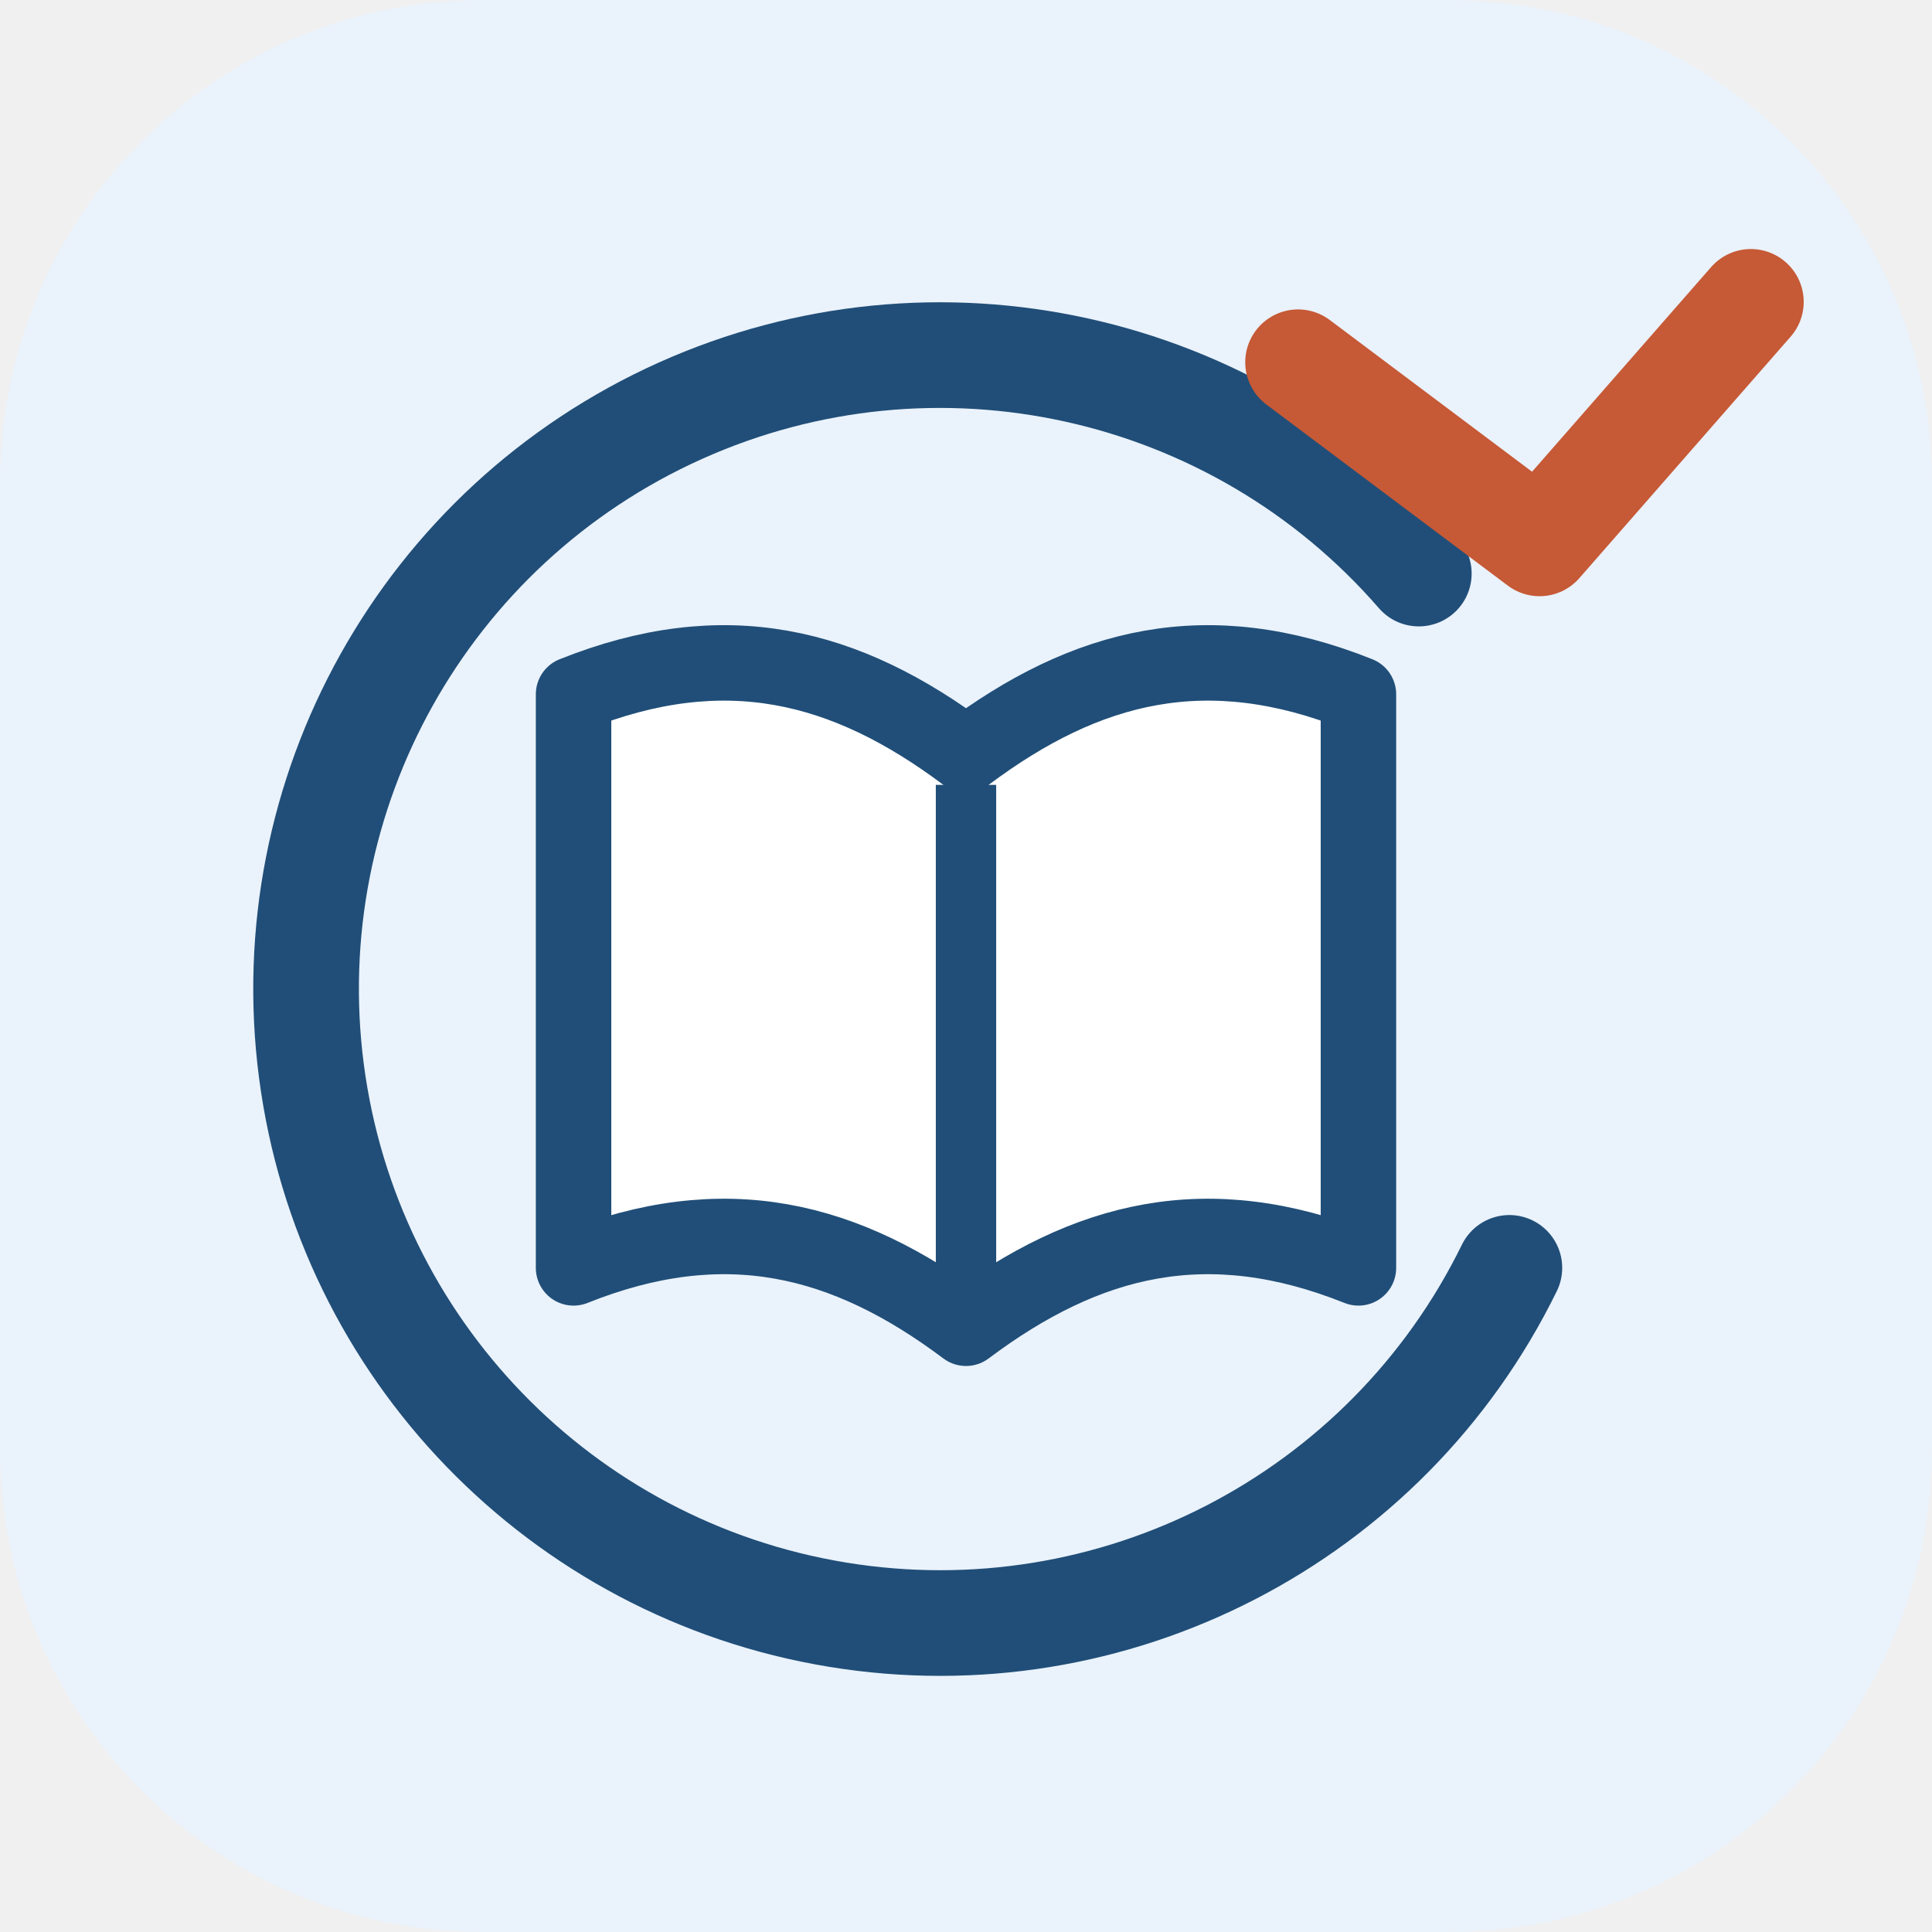
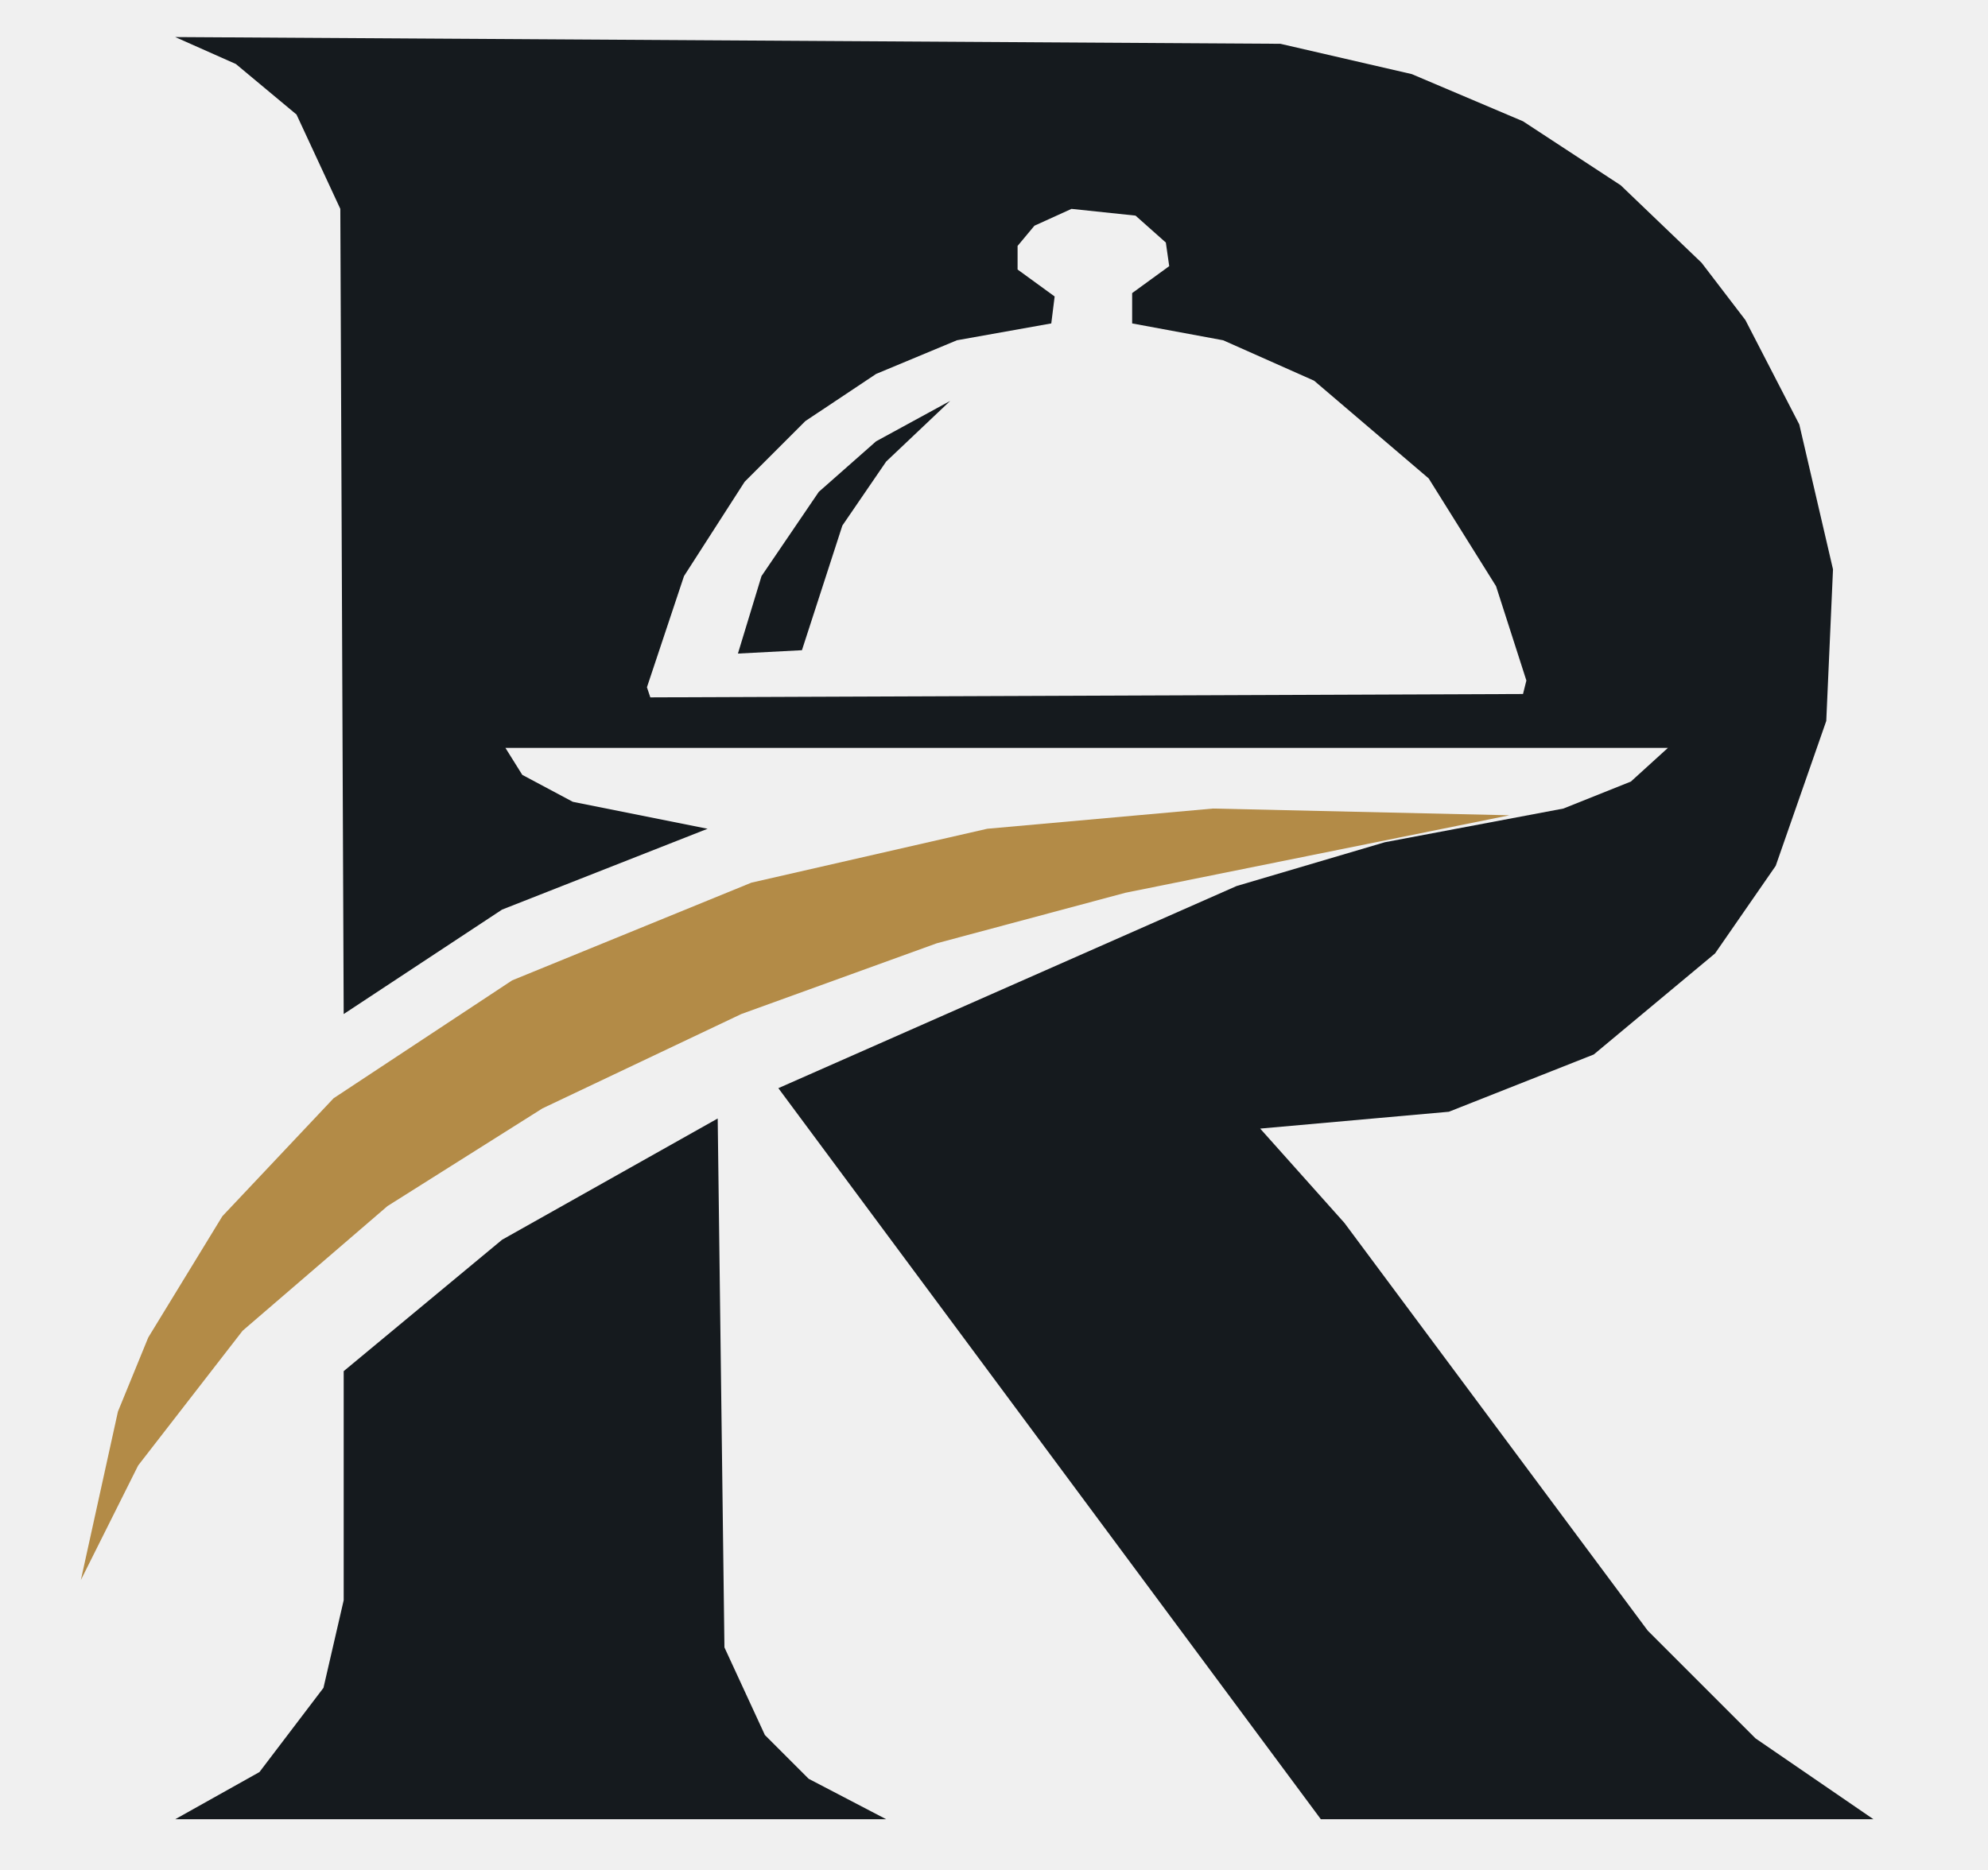
- <svg xmlns="http://www.w3.org/2000/svg" viewBox="0 0 64 64" fill="none">
-   <rect width="64" height="64" rx="16" fill="#eaf2fb" />
-   <path d="M47 19a21 21 0 1 0 3 23" stroke="#204e78" stroke-width="3.5" stroke-linecap="round" />
-   <path d="M19 23c5-2 9-1 13 2 4-3 8-4 13-2v19c-5-2-9-1-13 2-4-3-8-4-13-2V23Z" fill="#fff" stroke="#204e78" stroke-width="2.5" stroke-linejoin="round" />
-   <path d="M32 26v17" stroke="#204e78" stroke-width="2" />
-   <path d="m43 12 8 6 7-8" stroke="#c65936" stroke-width="3.5" stroke-linecap="round" stroke-linejoin="round" />
+ <svg xmlns="http://www.w3.org/2000/svg" viewBox="230 0 590 555" role="img" aria-labelledby="title">
+   <path fill="#151a1e" fill-rule="evenodd" d="M443,332L379,368L332,407L332,475L326,501L307,526L282,540L493,540L470,528L457,515L445,489Z M512,119L490,131L473,146L456,171L449,194L468,193L480,156L493,137Z M422,204L433,171L451,143L469,125L490,111L514,101L542,96L543,88L532,80L532,73L537,67L548,62L567,64L576,72L577,79L566,87L566,96L593,101L620,113L654,142L674,174L683,202L682,206L423,207Z M282,11L300,19L318,34L331,62L332,301L379,270L440,246L400,238L385,230L380,222L725,222L714,232L694,240L641,250L597,263L461,323L622,540L786,540L751,516L719,484L629,363L604,335L660,330L703,313L739,283L757,257L772,214L774,169L764,126L748,95L735,78L711,55L682,36L649,22L610,13Z" />
+   <path fill="#b38b47" d="M678,242L590,240L523,246L453,262L382,291L329,326L296,361L274,397L265,419L254,469L271,435L302,395L345,358L391,329L450,301L508,280L564,265Z" />
</svg>
